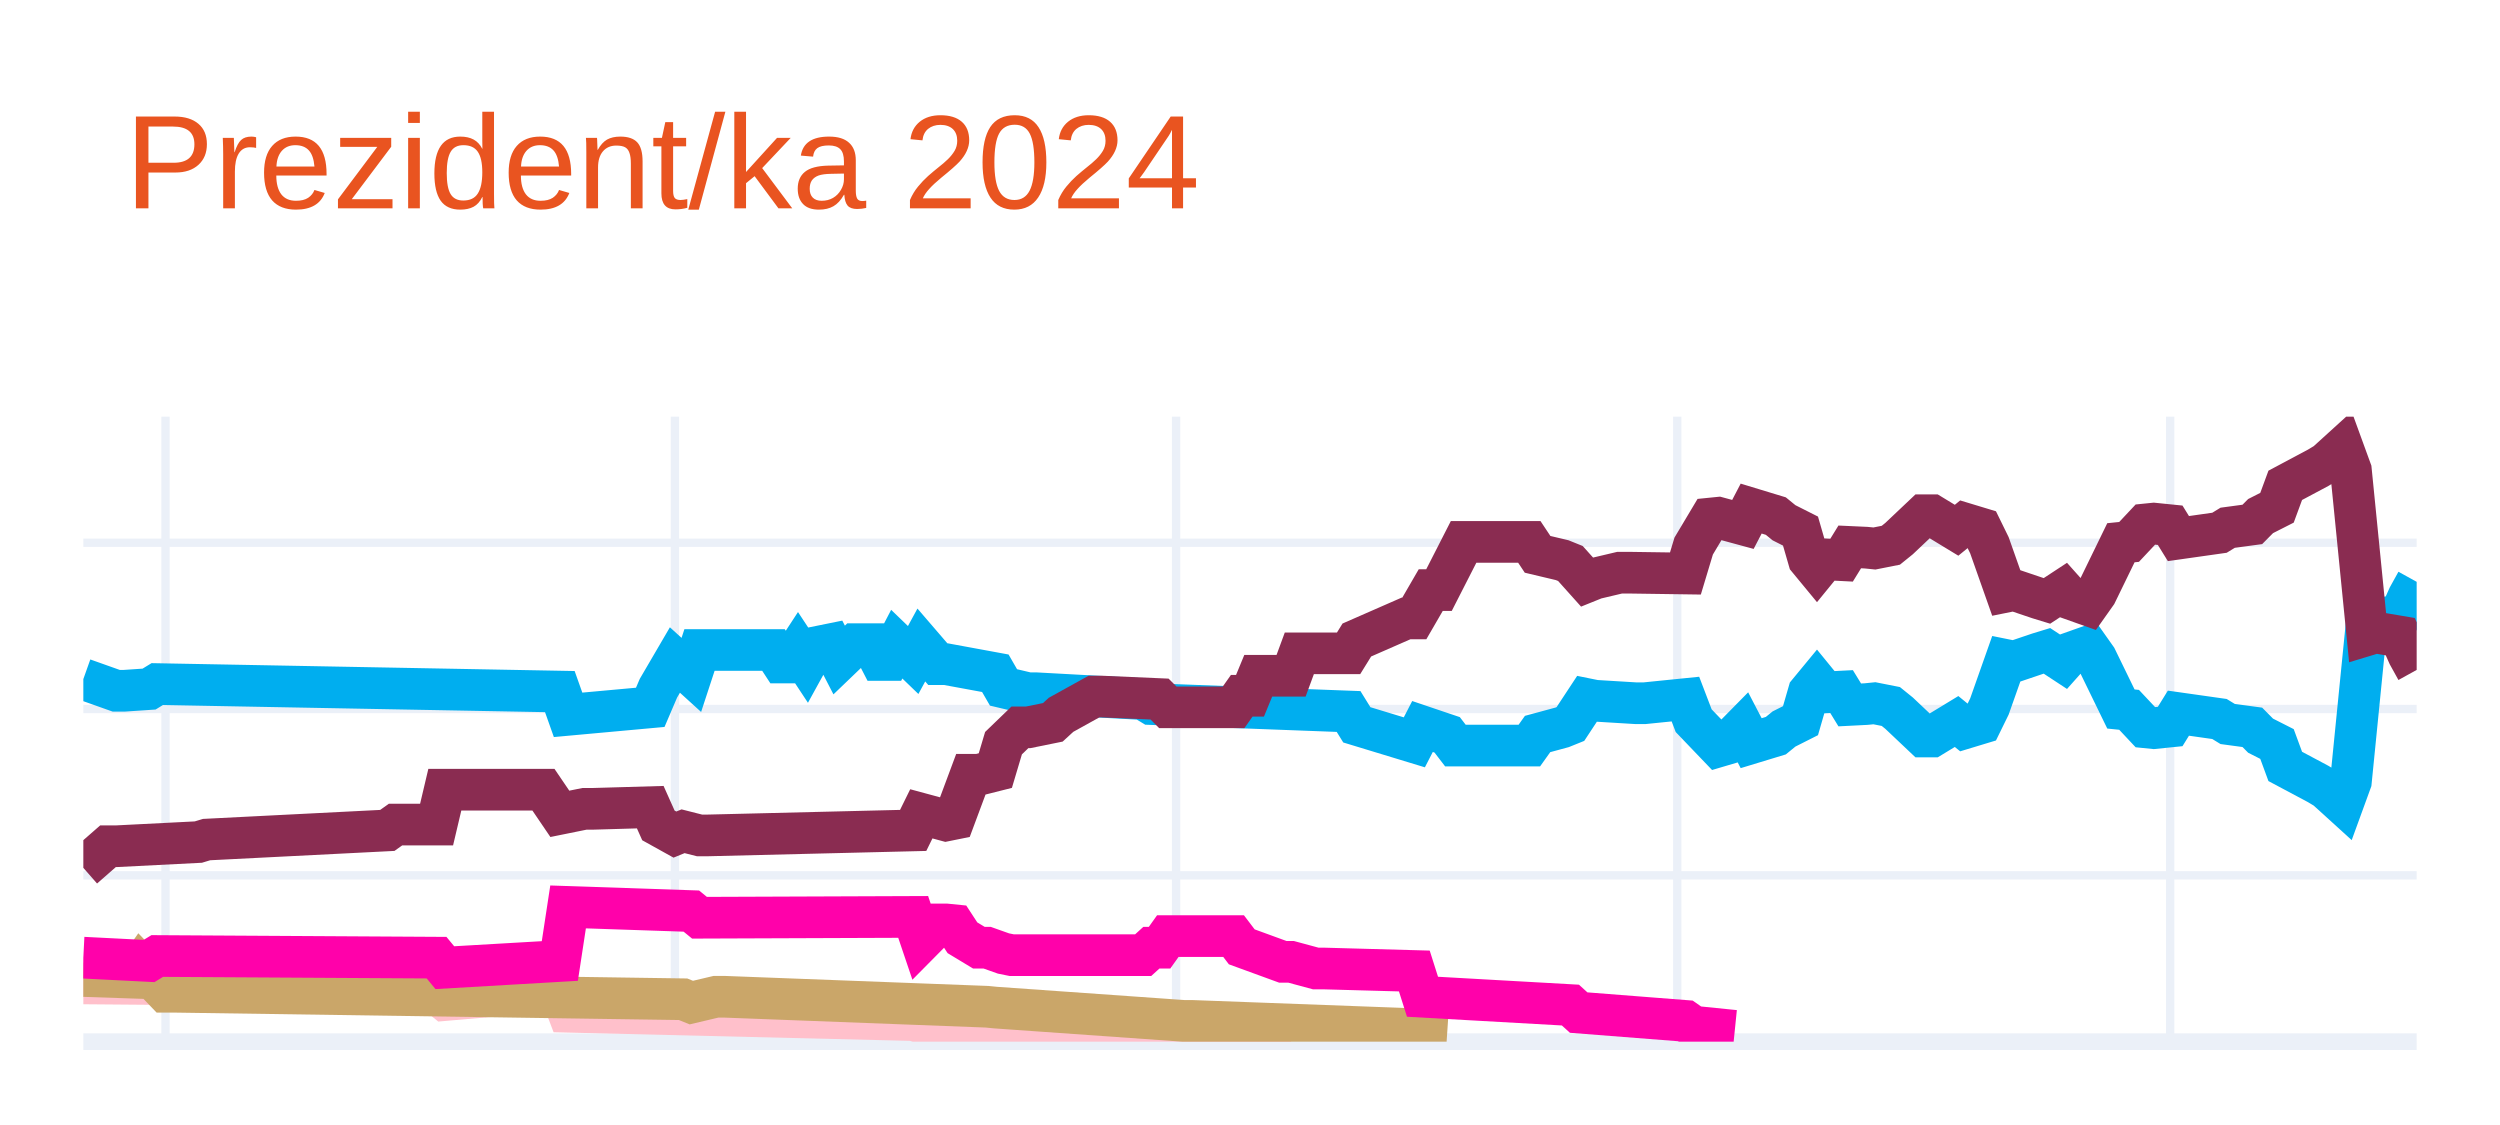
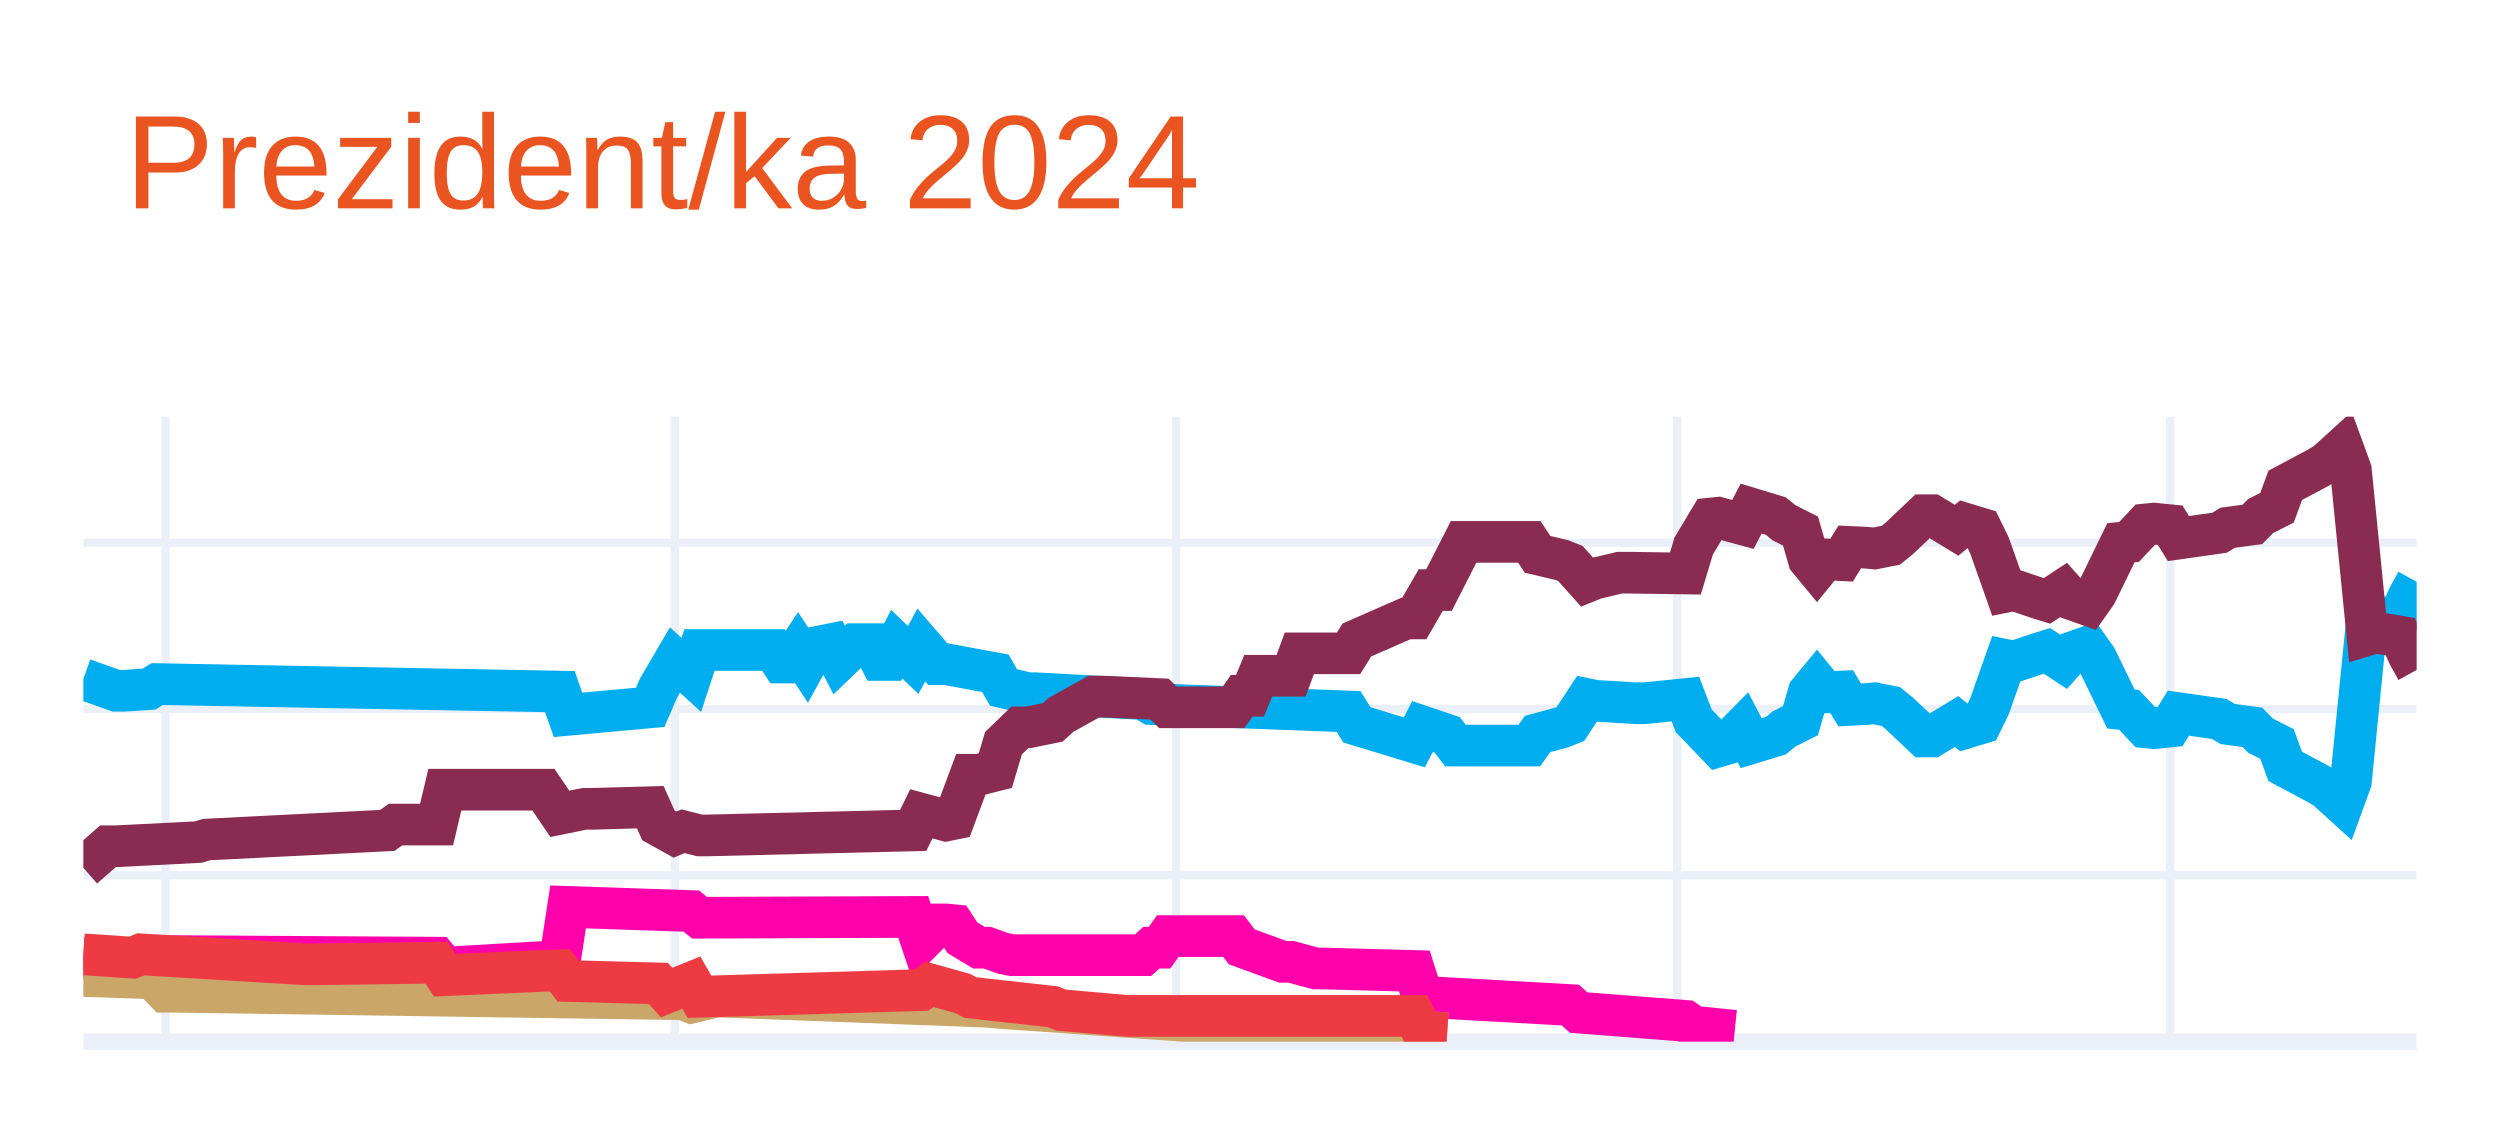
<svg xmlns="http://www.w3.org/2000/svg" class="main-svg" width="300" height="135" style="" viewBox="0 0 300 135">
  <rect x="0" y="0" width="300" height="135" style="fill: rgb(255, 255, 255); fill-opacity: 1;" />
-   <defs id="defs-0c8815">
+   <defs id="defs-9204e7">
    <g class="clips">
-       <clipPath id="clip0c8815xyplot" class="plotclip">
+       <clipPath id="clip9204e7xyplot" class="plotclip">
        <rect width="280" height="75" />
      </clipPath>
-       <clipPath class="axesclip" id="clip0c8815x">
+       <clipPath class="axesclip" id="clip9204e7x">
        <rect x="10" y="0" width="280" height="135" />
      </clipPath>
-       <clipPath class="axesclip" id="clip0c8815y">
+       <clipPath class="axesclip" id="clip9204e7y">
        <rect x="0" y="50" width="300" height="75" />
      </clipPath>
-       <clipPath class="axesclip" id="clip0c8815xy">
+       <clipPath class="axesclip" id="clip9204e7xy">
        <rect x="10" y="50" width="280" height="75" />
      </clipPath>
    </g>
    <g class="gradients" />
    <g class="patterns" />
  </defs>
  <g class="bglayer" />
  <g class="layer-below">
    <g class="imagelayer" />
    <g class="shapelayer" />
  </g>
  <g class="cartesianlayer">
    <g class="subplot xy">
      <g class="layer-subplot">
        <g class="shapelayer" />
        <g class="imagelayer" />
      </g>
      <g class="minor-gridlayer">
        <g class="x" />
        <g class="y" />
      </g>
      <g class="gridlayer">
        <g class="x">
          <path class="xgrid crisp" transform="translate(19.86,0)" d="M0,50v75" style="stroke: rgb(235, 240, 248); stroke-opacity: 1; stroke-width: 1px;" />
          <path class="xgrid crisp" transform="translate(80.99,0)" d="M0,50v75" style="stroke: rgb(235, 240, 248); stroke-opacity: 1; stroke-width: 1px;" />
          <path class="xgrid crisp" transform="translate(141.13,0)" d="M0,50v75" style="stroke: rgb(235, 240, 248); stroke-opacity: 1; stroke-width: 1px;" />
          <path class="xgrid crisp" transform="translate(201.27,0)" d="M0,50v75" style="stroke: rgb(235, 240, 248); stroke-opacity: 1; stroke-width: 1px;" />
          <path class="xgrid crisp" transform="translate(260.42,0)" d="M0,50v75" style="stroke: rgb(235, 240, 248); stroke-opacity: 1; stroke-width: 1px;" />
        </g>
        <g class="y">
          <path class="ygrid crisp" transform="translate(0,105.04)" d="M10,0h280" style="stroke: rgb(235, 240, 248); stroke-opacity: 1; stroke-width: 1px;" />
          <path class="ygrid crisp" transform="translate(0,85.08)" d="M10,0h280" style="stroke: rgb(235, 240, 248); stroke-opacity: 1; stroke-width: 1px;" />
          <path class="ygrid crisp" transform="translate(0,65.13)" d="M10,0h280" style="stroke: rgb(235, 240, 248); stroke-opacity: 1; stroke-width: 1px;" />
        </g>
      </g>
      <g class="zerolinelayer">
        <path class="yzl zl crisp" transform="translate(0,125)" d="M10,0h280" style="stroke: rgb(235, 240, 248); stroke-opacity: 1; stroke-width: 2px;" />
      </g>
      <g class="layer-between">
        <g class="shapelayer" />
        <g class="imagelayer" />
      </g>
      <path class="xlines-below" />
      <path class="ylines-below" />
      <g class="overlines-below" />
      <g class="xaxislayer-below" />
      <g class="yaxislayer-below" />
      <g class="overaxes-below" />
      <g class="overplot">
-         <g class="xy" transform="translate(10,50)" clip-path="url(#clip0c8815xyplot)">
+         <g class="xy" transform="translate(10,50)" clip-path="url(#clip9204e7xyplot)">
          <g class="scatterlayer mlayer">
-             <g class="trace scatter trace490be3" style="stroke-miterlimit: 2; opacity: 1;">
+             <g class="trace scatter trace374574" style="stroke-miterlimit: 2; opacity: 1;">
              <g class="fills" />
              <g class="errorbars" />
              <g class="lines">
                <path class="js-line" d="M0,31.49L3.94,32.89L4.93,32.89L7.89,32.69L8.87,32.09L57.18,32.99L58.17,35.78L68.03,34.88L69.01,32.59L70.99,29.2L71.97,30.09L72.96,30.99L73.94,28L82.82,28L83.8,29.5L84.79,29.5L85.77,28L86.76,29.5L87.75,27.7L89.72,27.3L90.7,29.2L92.68,27.3L93.66,27.3L94.65,27.3L95.63,29.2L96.62,29.2L97.61,27.3L99.58,29.2L100.56,27.4L102.54,29.7L103.52,29.7L109.44,30.79L110.42,32.49L113.38,33.19L114.37,33.19L127.18,33.89L128.17,34.49L151.83,35.38L152.82,36.98L159.72,39.08L160.7,37.18L163.66,38.18L164.65,39.47L173.52,39.47L174.51,38.08L177.46,37.28L178.45,36.88L180.42,33.89L181.41,34.09L186.34,34.39L187.32,34.39L192.25,33.89L193.24,36.48L196.2,39.57L197.18,39.28L199.15,37.28L200.14,39.18L203.1,38.28L204.08,37.48L206.06,36.48L207.04,33.09L208.03,31.89L209.01,33.09L210.99,32.99L211.97,34.59L213.94,34.49L214.93,34.39L216.9,34.78L217.89,35.58L220.85,38.38L221.83,38.38L224.79,36.58L225.77,37.38L227.75,36.78L228.73,34.78L230.7,29.2L231.69,29.4L234.65,28.4L235.63,28.1L237.61,29.4L238.59,28.3L240.56,27.6L241.55,29L244.51,35.08L245.49,35.18L247.46,37.28L248.45,37.38L250.42,37.18L251.41,35.58L256.34,36.28L257.32,36.88L260.28,37.28L261.27,38.28L263.24,39.28L264.23,41.97L268.17,44.07L269.15,44.66L271.13,46.46L272.11,43.77L274.08,24.01L275.07,24.31L278.03,23.81L279.01,21.61L280,19.82" style="vector-effect: none; fill: none; stroke: rgb(0, 174, 239); stroke-opacity: 1; stroke-width: 5px; opacity: 1;" />
              </g>
              <g class="points" />
              <g class="text" />
            </g>
-             <g class="trace scatter trace657cce" style="stroke-miterlimit: 2; opacity: 1;">
+             <g class="trace scatter trace7b5226" style="stroke-miterlimit: 2; opacity: 1;">
              <g class="fills" />
              <g class="errorbars" />
              <g class="lines">
                <path class="js-line" d="M0,54.14L2.96,51.55L3.94,51.55L13.8,51.05L14.79,50.75L36.48,49.65L37.46,48.95L42.39,48.95L43.38,44.76L55.21,44.76L57.18,47.66L60.14,47.06L61.13,47.06L68.03,46.86L69.01,49.05L70.99,50.15L71.97,49.75L73.94,50.25L74.93,50.25L99.58,49.65L100.56,47.66L103.52,48.46L104.51,48.26L106.48,42.97L107.46,42.97L109.44,42.47L110.42,39.18L112.39,37.28L113.38,37.28L116.34,36.68L117.32,35.78L121.27,33.59L122.25,33.59L129.15,33.89L130.14,34.88L138.03,34.88L139.01,33.49L140,33.49L140.99,31.09L144.93,31.09L145.92,28.4L151.83,28.4L152.82,26.8L158.73,24.21L159.72,24.21L161.69,20.81L162.68,20.81L165.63,15.03L166.62,15.03L173.52,15.03L174.51,16.52L177.46,17.22L178.45,17.62L180.42,19.82L181.41,19.42L184.37,18.72L185.35,18.72L192.25,18.82L193.24,15.53L195.21,12.23L196.2,12.13L199.15,12.93L200.14,11.03L203.1,11.93L204.08,12.73L206.06,13.73L207.04,17.12L208.03,18.32L209.01,17.12L210.99,17.22L211.97,15.63L213.94,15.72L214.93,15.82L216.9,15.43L217.89,14.63L220.85,11.83L221.83,11.83L224.79,13.63L225.77,12.83L227.75,13.43L228.73,15.43L230.7,21.01L231.69,20.81L234.65,21.81L235.63,22.11L237.61,20.81L238.59,21.91L240.56,22.61L241.55,21.21L244.51,15.13L245.49,15.03L247.46,12.93L248.45,12.83L250.42,13.03L251.41,14.63L256.34,13.93L257.32,13.33L260.28,12.93L261.27,11.93L263.24,10.93L264.23,8.24L268.17,6.14L269.15,5.55L271.13,3.75L272.11,6.44L274.08,26.2L275.07,25.9L278.03,26.4L279.01,28.6L280,30.39" style="vector-effect: none; fill: none; stroke: rgb(138, 44, 81); stroke-opacity: 1; stroke-width: 5px; opacity: 1;" />
              </g>
              <g class="points" />
              <g class="text" />
            </g>
-             <g class="trace scatter tracef20f2f" style="stroke-miterlimit: 2; opacity: 1;">
+             <g class="trace scatter trace65e03d" style="stroke-miterlimit: 2; opacity: 1;">
              <g class="fills" />
              <g class="errorbars" />
              <g class="lines">
-                 <path class="js-line" d="M0,68.01L11.83,68.11L12.82,68.11L42.39,69.21L43.38,70.01L57.18,68.81L58.17,71.41L99.58,72.41L100.56,72.7L107.46,72.61L108.45,72.61L130.14,73.7L132.11,73.7L144.93,73.7" style="vector-effect: none; fill: none; stroke: rgb(255, 192, 203); stroke-opacity: 1; stroke-width: 5px; opacity: 1;" />
+                 <path class="js-line" d="M0,64.92L7.89,65.32L8.87,64.72L42.39,64.92L43.38,66.12L57.18,65.32L58.17,58.83L72.96,59.33L73.94,60.13L99.58,60.03L100.56,62.93L102.54,60.93L103.52,60.93L104.51,61.03L105.49,62.53L107.46,63.72L108.45,63.72L110.42,64.42L111.41,64.62L127.18,64.62L128.17,63.72L129.15,63.72L130.14,62.33L138.03,62.33L139.01,63.62L143.94,65.42L144.93,65.42L147.89,66.22L148.87,66.22L159.72,66.52L160.7,69.61L178.45,70.61L179.44,71.51L192.25,72.51L193.24,73.2L198.17,73.7" style="vector-effect: none; fill: none; stroke: rgb(255, 1, 170); stroke-opacity: 1; stroke-width: 5px; opacity: 1;" />
              </g>
              <g class="points" />
              <g class="text" />
            </g>
-             <g class="trace scatter trace0d4524" style="stroke-miterlimit: 2; opacity: 1;">
+             <g class="trace scatter trace68ba31" style="stroke-miterlimit: 2; opacity: 1;">
              <g class="fills" />
              <g class="errorbars" />
              <g class="lines">
                <path class="js-line" d="M0,67.12L5.92,67.32L6.9,65.92L9.86,69.01L10.85,69.01L71.97,69.91L72.96,70.31L75.92,69.61L76.9,69.61L108.45,70.81L109.44,70.91L132.11,72.51L133.1,72.51L159.72,73.5L160.7,73.8L163.66,74" style="vector-effect: none; fill: none; stroke: rgb(202, 166, 105); stroke-opacity: 1; stroke-width: 5px; opacity: 1;" />
              </g>
              <g class="points" />
              <g class="text" />
            </g>
-             <g class="trace scatter trace54428b" style="stroke-miterlimit: 2; opacity: 1;">
+             <g class="trace scatter tracea61755" style="stroke-miterlimit: 2; opacity: 1;">
              <g class="fills" />
              <g class="errorbars" />
              <g class="lines">
-                 <path class="js-line" d="M0,64.92L7.89,65.32L8.87,64.72L42.39,64.92L43.38,66.12L57.18,65.32L58.17,58.83L72.96,59.33L73.94,60.13L99.58,60.03L100.56,62.93L102.54,60.93L103.52,60.93L104.51,61.03L105.49,62.53L107.46,63.72L108.45,63.72L110.42,64.42L111.41,64.62L127.18,64.62L128.17,63.72L129.15,63.72L130.14,62.33L138.03,62.33L139.01,63.62L143.94,65.42L144.93,65.42L147.89,66.22L148.87,66.22L159.72,66.52L160.7,69.61L178.45,70.61L179.44,71.51L192.25,72.51L193.24,73.2L198.17,73.7" style="vector-effect: none; fill: none; stroke: rgb(255, 1, 170); stroke-opacity: 1; stroke-width: 5px; opacity: 1;" />
+                 <path class="js-line" d="M0,64.52L5.92,64.92L6.9,64.52L26.62,65.72L27.61,65.72L42.39,65.52L43.38,67.02L57.18,66.42L58.17,67.72L69.01,68.01L70,69.11L72.96,67.91L73.94,69.61L100.56,68.81L101.55,68.11L105.49,69.21L106.48,69.71L116.34,70.81L117.32,71.21L125.21,71.91L126.2,71.91L159.72,71.91L160.7,73.8L163.66,74" style="vector-effect: none; fill: none; stroke: rgb(238, 58, 67); stroke-opacity: 1; stroke-width: 5px; opacity: 1;" />
              </g>
              <g class="points" />
              <g class="text" />
            </g>
          </g>
        </g>
      </g>
      <path class="xlines-above crisp" d="M0,0" style="fill: none;" />
      <path class="ylines-above crisp" d="M0,0" style="fill: none;" />
      <g class="overlines-above" />
      <g class="xaxislayer-above" />
      <g class="yaxislayer-above" />
      <g class="overaxes-above" />
    </g>
  </g>
  <g class="polarlayer" />
  <g class="smithlayer" />
  <g class="ternarylayer" />
  <g class="geolayer" />
  <g class="funnelarealayer" />
  <g class="pielayer" />
  <g class="iciclelayer" />
  <g class="treemaplayer" />
  <g class="sunburstlayer" />
  <g class="glimages" />
-   <defs id="topdefs-0c8815">
+   <defs id="topdefs-9204e7">
    <g class="clips" />
  </defs>
  <g class="layer-above">
    <g class="imagelayer" />
    <g class="shapelayer" />
  </g>
  <g class="infolayer">
    <g class="g-gtitle">
      <text class="gtitle" x="15" y="25" text-anchor="start" dy="0em" style="opacity: 1; font-family: Ubuntu, verdana, arial, sans-serif; font-size: 16px; fill: rgb(233, 84, 32); fill-opacity: 1; white-space: pre;">Prezident/ka 2024</text>
    </g>
    <g class="g-xtitle" />
    <g class="g-ytitle" />
  </g>
</svg>
